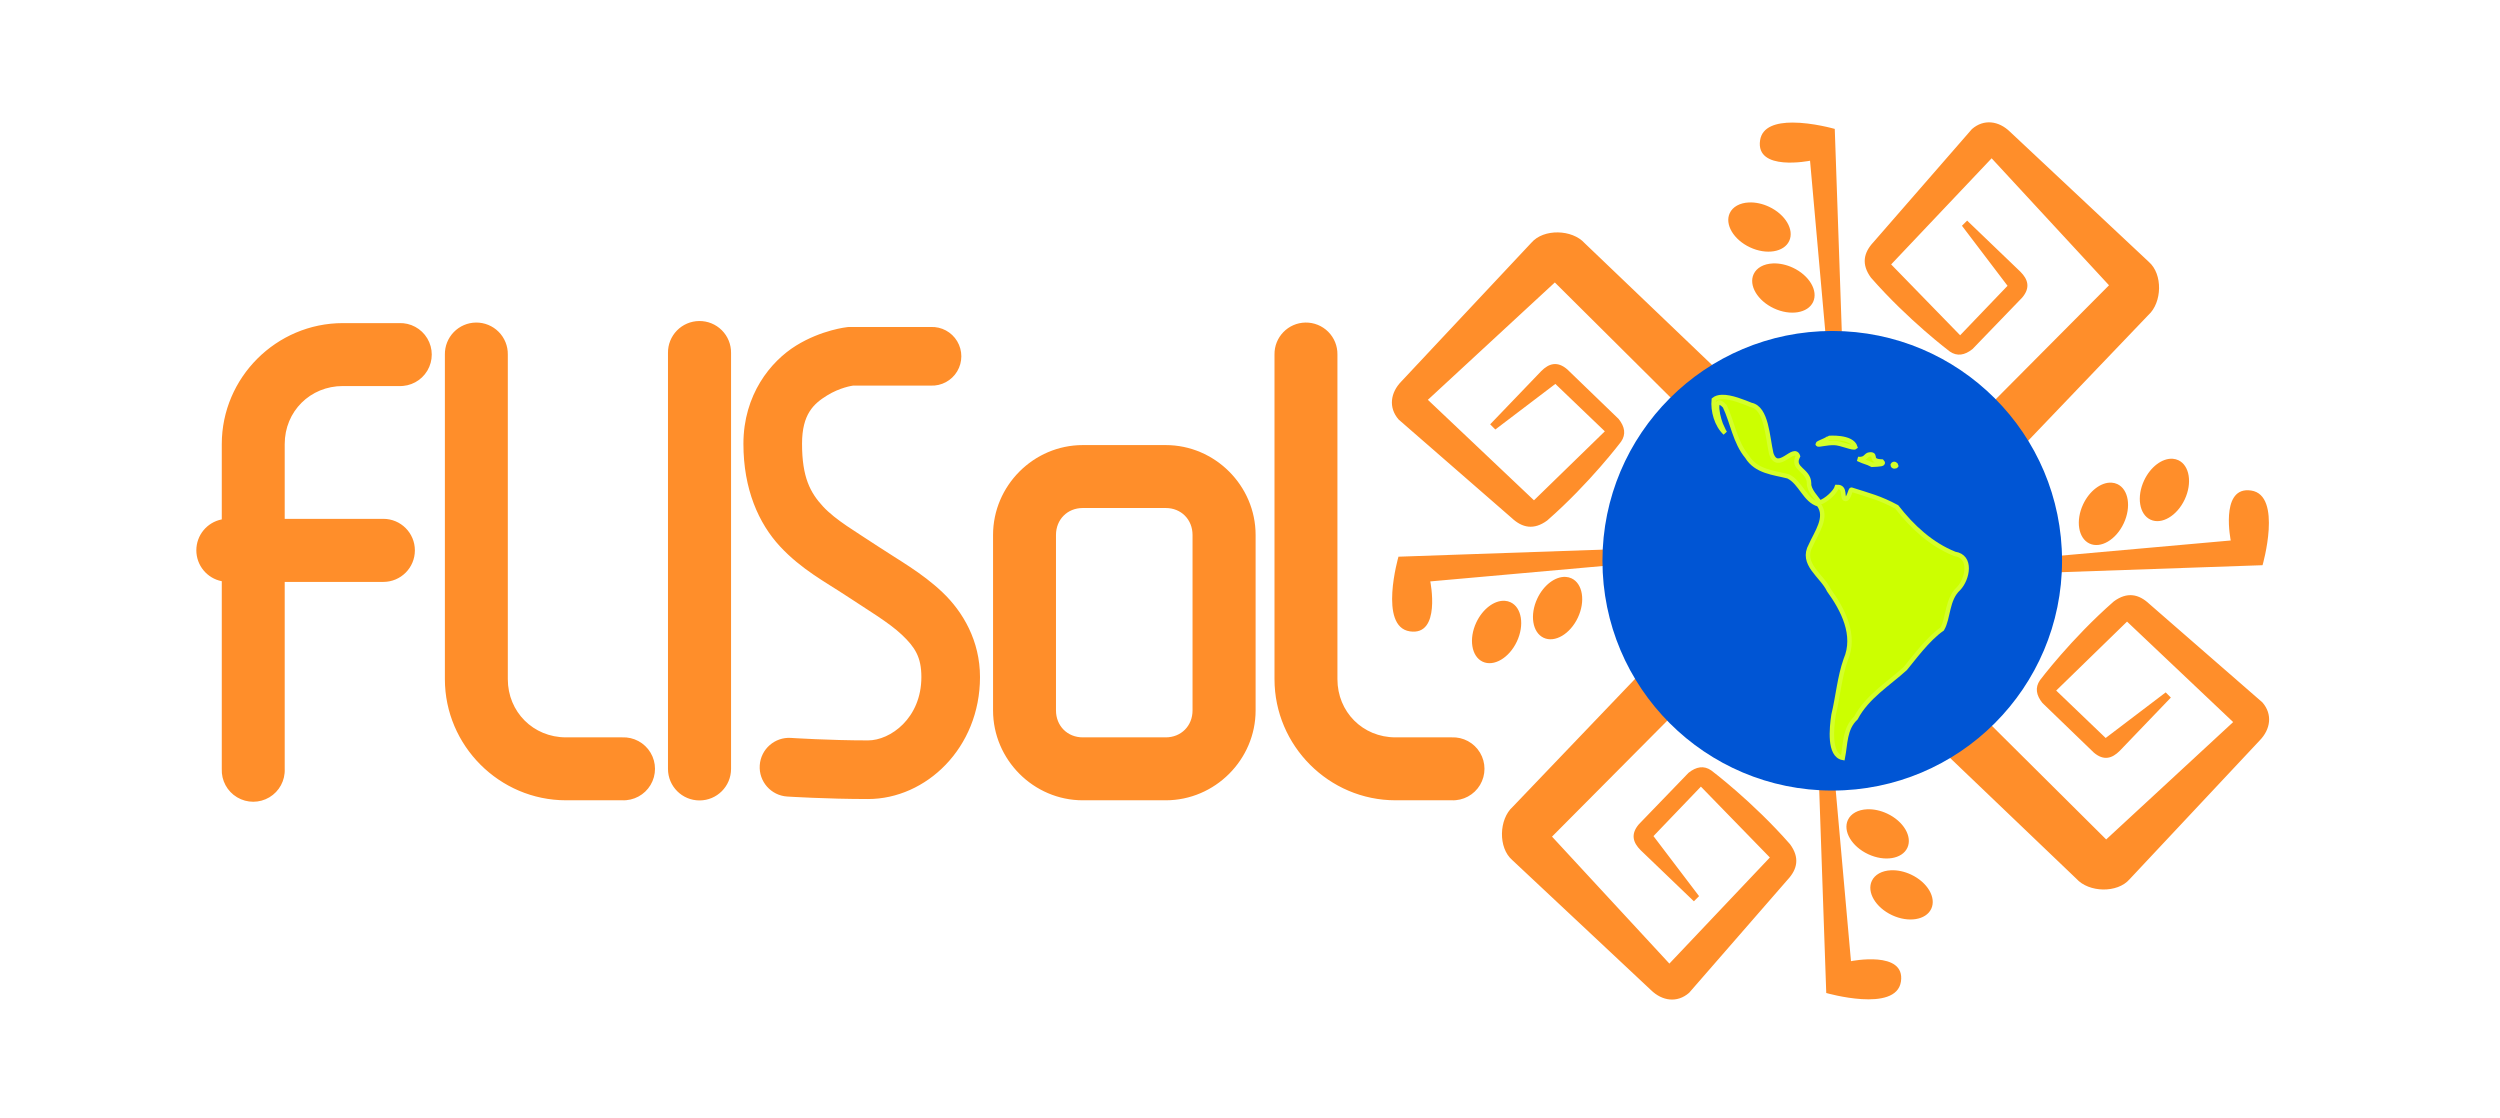
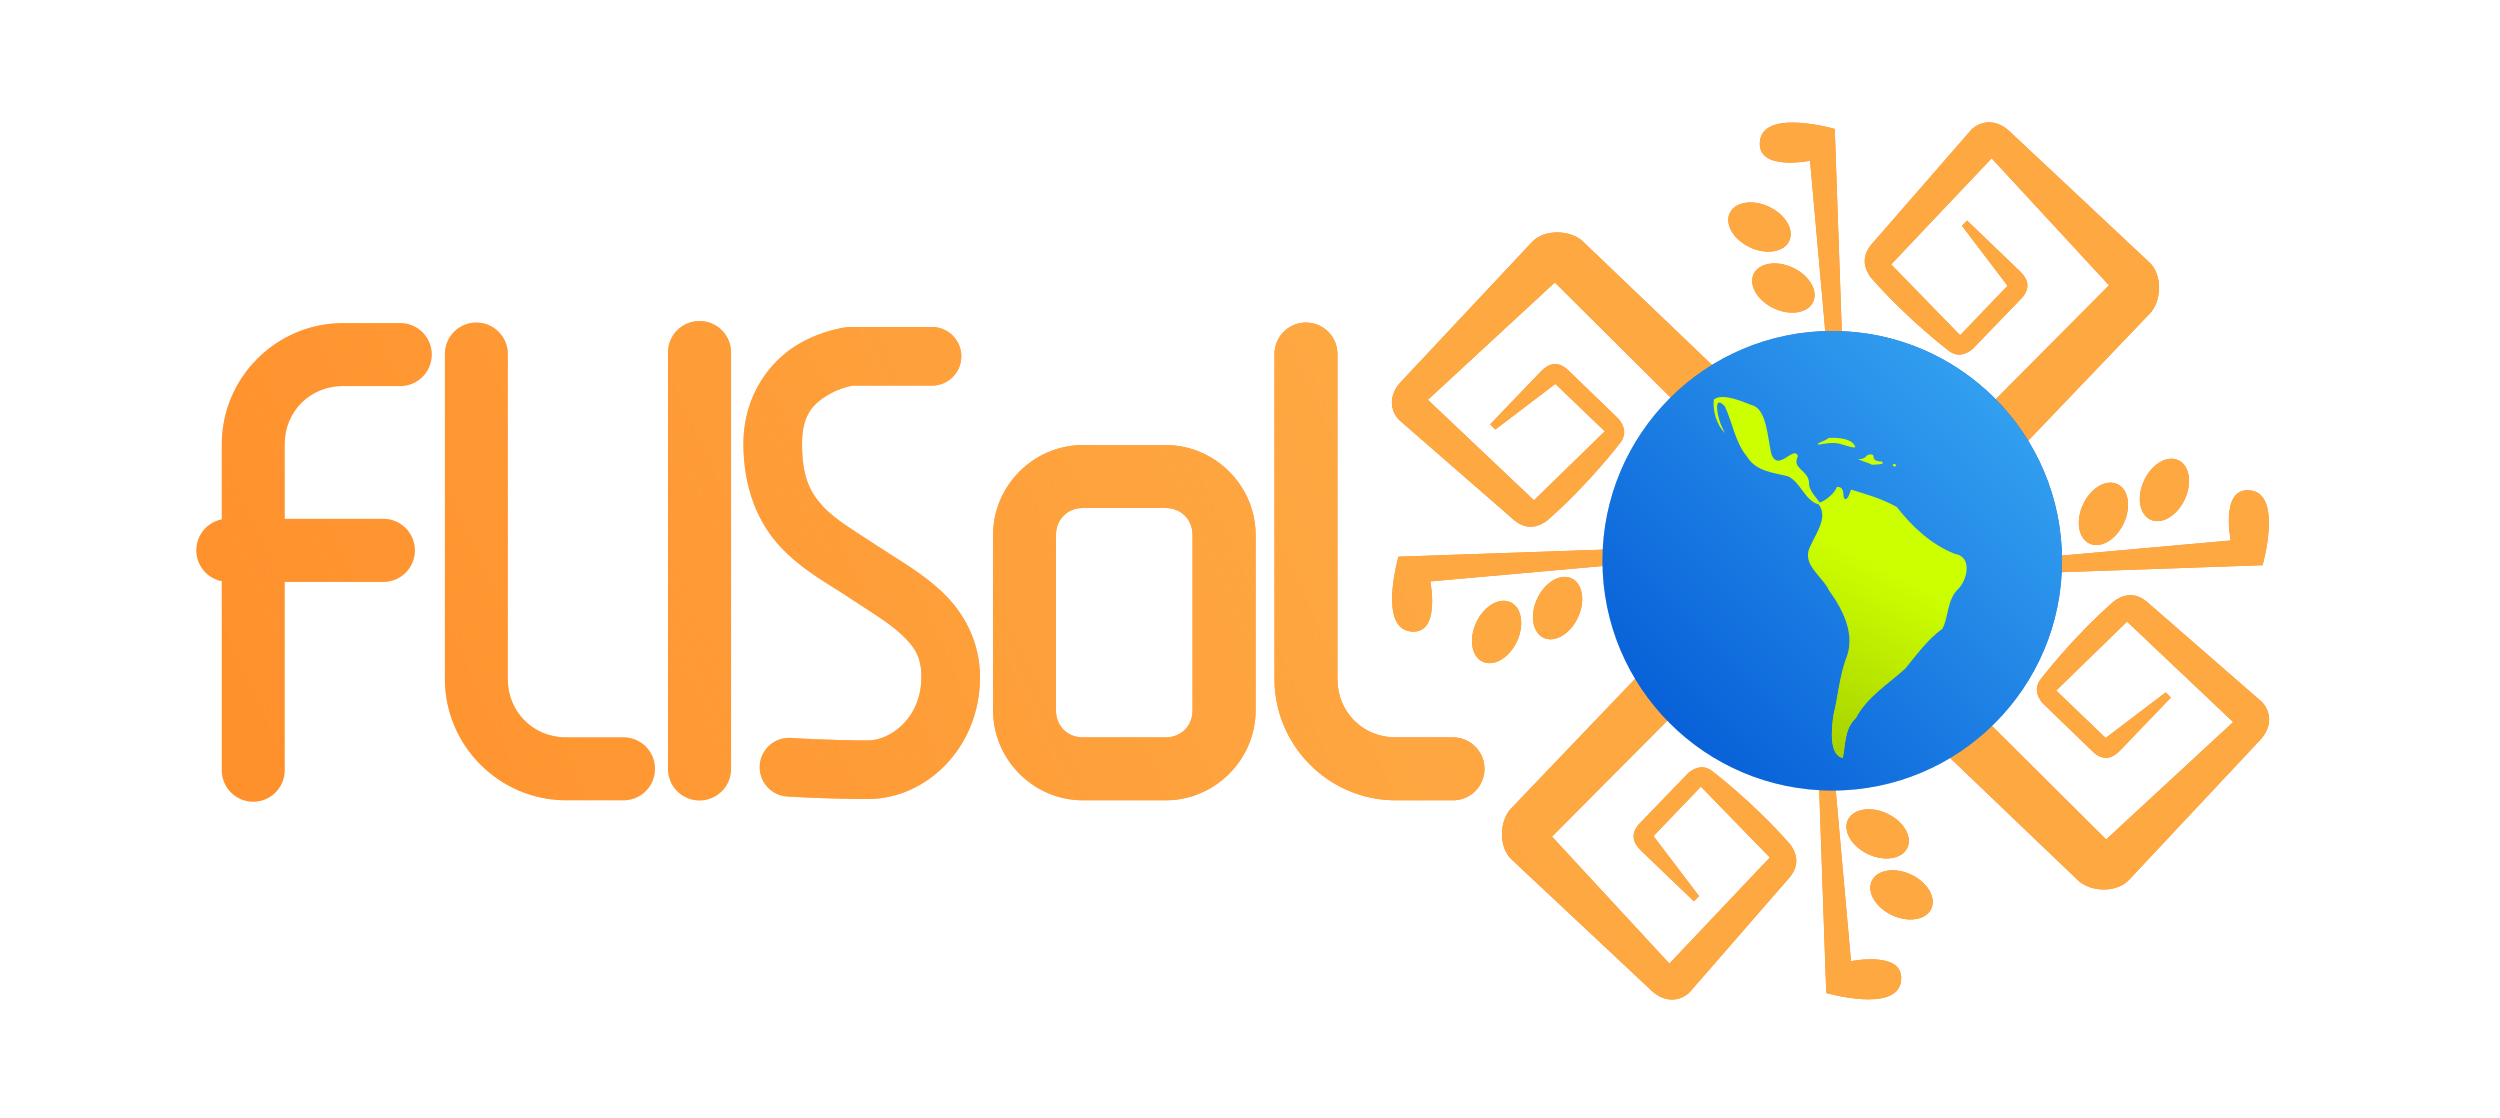
- <svg xmlns="http://www.w3.org/2000/svg" width="143.755mm" height="64.276mm" viewBox="0 0 509.366 227.749" id="svg7212" version="1.1">
+ <svg xmlns="http://www.w3.org/2000/svg" xmlns:xlink="http://www.w3.org/1999/xlink" width="143.755mm" height="64.276mm" viewBox="0 0 509.366 227.749" id="svg7212" version="1.1">
  <defs id="defs7214">
+     <linearGradient id="linearGradient5">
+       <stop style="stop-color:#9fc700;stop-opacity:1;" offset="0" id="stop5" />
+       <stop style="stop-color:#9fc700;stop-opacity:0;" offset="1" id="stop6" />
+     </linearGradient>
+     <linearGradient id="linearGradient3">
+       <stop style="stop-color:#3aaaf3;stop-opacity:1;" offset="0" id="stop3" />
+       <stop style="stop-color:#3aaaf3;stop-opacity:0;" offset="1" id="stop4" />
+     </linearGradient>
+     <linearGradient id="linearGradient1">
+       <stop style="stop-color:#fea842;stop-opacity:1;" offset="0" id="stop1" />
+       <stop style="stop-color:#fea842;stop-opacity:0;" offset="1" id="stop2" />
+     </linearGradient>
    <linearGradient id="linearGradient11737">
      <stop id="stop11739" offset="0" style="stop-color:#ffffff;stop-opacity:0;" />
      <stop style="stop-color:#0046af;stop-opacity:0;" offset="0.704" id="stop11741" />
      <stop style="stop-color:#0044ab;stop-opacity:0.424;" offset="0.868" id="stop11743" />
      <stop id="stop11745" offset="0.954" style="stop-color:#003996;stop-opacity:0.65;" />
      <stop id="stop11747" offset="1" style="stop-color:#002c80;stop-opacity:1;" />
    </linearGradient>
    <linearGradient id="linearGradient11729">
      <stop style="stop-color:#5bcaff;stop-opacity:1;" offset="0" id="stop11731" />
      <stop style="stop-color:#0071de;stop-opacity:1;" offset="1" id="stop11733" />
    </linearGradient>
    <linearGradient id="linearGradient5073">
      <stop style="stop-color:#ffffff;stop-opacity:1;" offset="0" id="stop5075" />
      <stop style="stop-color:#ffffff;stop-opacity:0;" offset="1" id="stop5077" />
    </linearGradient>
+     <linearGradient xlink:href="#linearGradient1" id="linearGradient2" x1="430.875" y1="346.371" x2="193.647" y2="453.857" gradientUnits="userSpaceOnUse" />
+     <linearGradient xlink:href="#linearGradient3" id="linearGradient4" x1="569.613" y1="321.275" x2="478.699" y2="412.662" gradientUnits="userSpaceOnUse" />
+     <linearGradient xlink:href="#linearGradient5" id="linearGradient6" x1="502.375" y1="404.612" x2="523.683" y2="362.47" gradientUnits="userSpaceOnUse" />
  </defs>
  <g id="layer1" transform="translate(-151.0312,-252.1425)">
    <path id="path20109" style="color:#000000;display:inline;overflow:visible;visibility:visible;fill:#ff8e2a;fill-opacity:1;fill-rule:nonzero;stroke:none;stroke-width:2.347;marker:none;enable-background:accumulate" d="M 556.745 277.089 C 555.393 276.963 554.02 277.382 552.801 278.446 L 532.738 301.484 C 530.73 303.627 530.238 305.99 532.227 308.706 C 539.848 317.417 548.295 323.761 548.295 323.761 C 549.8 324.799 551.344 324.523 552.917 323.268 L 563.039 312.783 C 564.753 310.771 564.242 309.065 562.676 307.503 L 551.829 297.089 L 550.772 298.14 L 560.061 310.372 L 550.401 320.452 L 536.347 306.016 L 556.82 284.395 L 580.734 310.266 L 536.862 354.403 L 544.563 362.535 L 588.748 316.332 C 591.552 313.809 591.738 307.996 588.836 305.492 L 560.569 278.995 C 559.431 277.883 558.098 277.214 556.745 277.089 z M 516.235 277.114 C 513.034 277.119 510.068 277.913 509.643 280.723 C 508.673 287.147 519.822 284.889 519.822 284.889 L 523.922 330.832 L 526.687 331.129 L 524.857 278.407 C 524.857 278.407 520.351 277.108 516.235 277.114 z M 507.375 293.391 A 6.688 4.567 25.142 0 0 503.465 295.559 A 6.688 4.567 25.142 0 0 507.58 302.535 A 6.688 4.567 25.142 0 0 515.574 301.242 A 6.688 4.567 25.142 0 0 511.46 294.266 A 6.688 4.567 25.142 0 0 507.375 293.391 z M 468.463 299.494 C 466.381 299.459 464.302 300.139 463.05 301.59 L 436.553 329.856 C 434.33 332.132 433.875 335.185 436.002 337.623 L 459.042 357.686 C 461.186 359.695 463.546 360.187 466.262 358.197 C 474.974 350.576 481.319 342.13 481.319 342.13 C 482.357 340.624 482.079 339.081 480.824 337.508 L 470.341 327.386 C 468.329 325.672 466.621 326.183 465.059 327.749 L 454.648 338.596 L 455.697 339.652 L 467.93 330.363 L 478.01 340.024 L 463.572 354.077 L 441.953 333.604 L 467.824 309.691 L 511.961 353.563 L 520.093 345.863 L 473.89 301.678 C 472.629 300.276 470.545 299.528 468.463 299.494 z M 512.243 305.816 A 6.688 4.567 25.142 0 0 508.336 307.986 A 6.688 4.567 25.142 0 0 512.448 314.961 A 6.688 4.567 25.142 0 0 520.445 313.668 A 6.688 4.567 25.142 0 0 516.33 306.691 A 6.688 4.567 25.142 0 0 512.243 305.816 z M 593.7 345.612 A 4.567 6.688 25.142 0 0 587.89 350.022 A 4.567 6.688 25.142 0 0 589.184 358.018 A 4.567 6.688 25.142 0 0 596.159 353.903 A 4.567 6.688 25.142 0 0 594.866 345.909 A 4.567 6.688 25.142 0 0 593.7 345.612 z M 581.272 350.483 A 4.567 6.688 25.142 0 0 575.464 354.892 A 4.567 6.688 25.142 0 0 576.757 362.887 A 4.567 6.688 25.142 0 0 583.733 358.772 A 4.567 6.688 25.142 0 0 582.44 350.778 A 4.567 6.688 25.142 0 0 581.272 350.483 z M 609.124 352.03 C 603.417 351.802 605.536 362.264 605.536 362.264 L 559.593 366.366 L 559.296 369.13 L 612.018 367.301 C 612.018 367.301 616.124 353.057 609.701 352.087 C 609.5 352.057 609.309 352.038 609.124 352.03 z M 488.685 363.738 L 435.963 365.567 C 435.963 365.567 431.857 379.812 438.28 380.781 C 444.703 381.751 442.447 370.603 442.447 370.603 L 488.39 366.503 L 488.685 363.738 z M 470.058 369.685 A 4.567 6.688 25.142 0 0 464.25 374.094 A 4.567 6.688 25.142 0 0 465.542 382.089 A 4.567 6.688 25.142 0 0 472.519 377.976 A 4.567 6.688 25.142 0 0 471.226 369.98 A 4.567 6.688 25.142 0 0 470.058 369.685 z M 503.419 370.332 L 459.234 416.535 C 456.43 419.057 456.245 424.872 459.146 427.376 L 487.412 453.872 C 489.688 456.095 492.743 456.55 495.182 454.423 L 515.244 431.383 C 517.253 429.239 517.745 426.879 515.755 424.163 C 508.134 415.451 499.686 409.106 499.686 409.106 C 498.181 408.068 496.637 408.346 495.064 409.6 L 484.944 420.083 C 483.23 422.096 483.739 423.804 485.305 425.366 L 496.154 435.777 L 497.21 434.728 L 487.92 422.495 L 497.582 412.415 L 511.634 426.853 L 491.162 448.472 L 467.249 422.601 L 511.121 378.463 L 503.419 370.332 z M 585.544 373.426 C 584.346 373.301 583.079 373.676 581.721 374.671 C 573.009 382.292 566.664 390.739 566.664 390.739 C 565.626 392.244 565.902 393.788 567.157 395.36 L 577.641 405.481 C 579.654 407.195 581.36 406.686 582.922 405.12 L 593.335 394.271 L 592.284 393.214 L 580.053 402.505 L 569.973 392.843 L 584.409 378.791 L 606.03 399.262 L 580.159 423.176 L 536.021 379.304 L 527.89 387.005 L 574.093 431.19 C 576.616 433.994 582.429 434.18 584.933 431.278 L 611.43 403.012 C 613.653 400.737 614.106 397.683 611.979 395.245 L 588.941 375.182 C 587.869 374.178 586.742 373.551 585.544 373.426 z M 457.632 374.554 A 4.567 6.688 25.142 0 0 451.822 378.965 A 4.567 6.688 25.142 0 0 453.115 386.959 A 4.567 6.688 25.142 0 0 460.091 382.845 A 4.567 6.688 25.142 0 0 458.799 374.851 A 4.567 6.688 25.142 0 0 457.632 374.554 z M 521.296 401.74 L 523.123 454.461 C 523.123 454.461 537.368 458.568 538.338 452.145 C 539.308 445.722 528.161 447.977 528.161 447.977 L 524.059 402.034 L 521.296 401.74 z M 531.446 417.031 A 6.688 4.567 25.142 0 0 527.538 419.199 A 6.688 4.567 25.142 0 0 531.653 426.175 A 6.688 4.567 25.142 0 0 539.647 424.882 A 6.688 4.567 25.142 0 0 535.533 417.906 A 6.688 4.567 25.142 0 0 531.446 417.031 z M 536.316 429.458 A 6.688 4.567 25.142 0 0 532.407 431.626 A 6.688 4.567 25.142 0 0 536.521 438.602 A 6.688 4.567 25.142 0 0 544.516 437.31 A 6.688 4.567 25.142 0 0 540.403 430.333 A 6.688 4.567 25.142 0 0 536.316 429.458 z " />
    <path style="color:#000000;font-style:normal;font-variant:normal;font-weight:normal;font-stretch:normal;font-size:medium;line-height:normal;font-family:Sans;-inkscape-font-specification:Sans;text-indent:0;text-align:start;text-decoration:none;text-decoration-line:none;letter-spacing:normal;word-spacing:normal;text-transform:none;writing-mode:lr-tb;direction:ltr;baseline-shift:baseline;text-anchor:start;display:inline;overflow:visible;visibility:visible;fill:#ff8e2a;fill-opacity:1;stroke:none;stroke-width:1.811;marker:none;enable-background:accumulate" d="m 293.47,317.55 a 6.417,6.417 0 0 0 -6.34,6.51 v 84.743 a 6.425,6.425 0 0 0 12.85,0 v -84.743 a 6.417,6.417 0 0 0 -6.51,-6.51 z m -45.456,0.311 a 6.417,6.417 0 0 0 -6.34,6.51 v 66.147 c 0,13.561 11.12,24.681 24.681,24.681 h 11.435 a 6.417,6.417 0 1 0 0,-12.822 H 266.355 c -6.674,0 -11.859,-5.186 -11.859,-11.859 v -66.147 a 6.417,6.417 0 0 0 -6.482,-6.51 z m 169.004,0 a 6.417,6.417 0 0 0 -6.312,6.51 v 66.147 c 0,13.561 11.092,24.681 24.653,24.681 H 446.794 a 6.417,6.417 0 1 0 0,-12.822 h -11.435 c -6.674,0 -11.831,-5.186 -11.831,-11.859 v -66.147 a 6.417,6.417 0 0 0 -6.51,-6.51 z m -196.119,0.113 c -13.561,0 -24.681,11.092 -24.681,24.653 v 15.341 a 6.417,6.417 0 0 0 0,12.595 v 38.239 a 6.417,6.417 0 1 0 12.822,0 V 370.705 h 20.096 a 6.425,6.425 0 0 0 0,-12.85 h -20.096 v -15.228 c 0,-6.674 5.186,-11.831 11.859,-11.831 h 11.407 a 6.417,6.417 0 1 0 0,-12.822 z m 103.055,0.793 -0.311,0.028 c 0,0 -5.216,0.541 -10.416,3.764 -5.2,3.223 -10.727,10.013 -10.727,20.011 0,9.222 3.092,16.186 7.444,20.888 4.352,4.703 9.393,7.339 13.388,9.991 4.537,3.013 8.779,5.493 11.463,8.038 2.684,2.545 3.963,4.549 3.963,8.604 0,8.396 -6.33,12.907 -10.869,12.907 -7.922,0 -15.709,-0.509 -15.709,-0.509 a 5.984,5.984 0 0 0 -0.764,11.944 c 0,0 8.052,0.51 16.473,0.51 11.804,0 22.813,-10.398 22.813,-24.851 0,-7.369 -3.456,-13.298 -7.67,-17.294 -4.215,-3.996 -9.02,-6.618 -13.077,-9.312 -4.6,-3.054 -8.654,-5.36 -11.237,-8.152 -2.583,-2.791 -4.274,-5.917 -4.274,-12.765 0,-6.072 2.379,-8.166 5.095,-9.85 2.603,-1.614 5.081,-1.98 5.293,-2.01 h 15.822 a 5.978,5.978 0 1 0 0,-11.944 h -16.36 -0.34 z m 47.692,24.059 c -10.032,0 -18.284,8.281 -18.284,18.313 v 35.748 c 0,10.032 8.252,18.313 18.284,18.313 h 16.898 c 10.032,0 18.313,-8.281 18.313,-18.313 V 361.139 c 0,-10.032 -8.281,-18.313 -18.313,-18.313 z m 0,12.822 h 16.898 c 3.145,0 5.463,2.346 5.463,5.491 v 35.748 c 0,3.145 -2.318,5.491 -5.463,5.491 h -16.898 c -3.145,0 -5.463,-2.346 -5.463,-5.491 V 361.139 c 0,-3.145 2.318,-5.491 5.463,-5.491 z" id="path20219" />
+     <path id="path20109-9" style="color:#000000;display:inline;overflow:visible;visibility:visible;fill:url(#linearGradient2);fill-opacity:1;fill-rule:nonzero;stroke:none;stroke-width:2.347;marker:none;enable-background:accumulate" d="M 556.745 277.089 C 555.393 276.963 554.02 277.382 552.801 278.446 L 532.738 301.484 C 530.73 303.627 530.238 305.99 532.227 308.706 C 539.848 317.417 548.295 323.761 548.295 323.761 C 549.8 324.799 551.344 324.523 552.917 323.268 L 563.039 312.783 C 564.753 310.771 564.242 309.065 562.676 307.503 L 551.829 297.089 L 550.772 298.14 L 560.061 310.372 L 550.401 320.452 L 536.347 306.016 L 556.82 284.395 L 580.734 310.266 L 536.862 354.403 L 544.563 362.535 L 588.748 316.332 C 591.552 313.809 591.738 307.996 588.836 305.492 L 560.569 278.995 C 559.431 277.883 558.098 277.214 556.745 277.089 z M 516.235 277.114 C 513.034 277.119 510.068 277.913 509.643 280.723 C 508.673 287.147 519.822 284.889 519.822 284.889 L 523.922 330.832 L 526.687 331.129 L 524.857 278.407 C 524.857 278.407 520.351 277.108 516.235 277.114 z M 507.375 293.391 A 6.688 4.567 25.142 0 0 503.465 295.559 A 6.688 4.567 25.142 0 0 507.58 302.535 A 6.688 4.567 25.142 0 0 515.574 301.242 A 6.688 4.567 25.142 0 0 511.46 294.266 A 6.688 4.567 25.142 0 0 507.375 293.391 z M 468.463 299.494 C 466.381 299.459 464.302 300.139 463.05 301.59 L 436.553 329.856 C 434.33 332.132 433.875 335.185 436.002 337.623 L 459.042 357.686 C 461.186 359.695 463.546 360.187 466.262 358.197 C 474.974 350.576 481.319 342.13 481.319 342.13 C 482.357 340.624 482.079 339.081 480.824 337.508 L 470.341 327.386 C 468.329 325.672 466.621 326.183 465.059 327.749 L 454.648 338.596 L 455.697 339.652 L 467.93 330.363 L 478.01 340.024 L 463.572 354.077 L 441.953 333.604 L 467.824 309.691 L 511.961 353.563 L 520.093 345.863 L 473.89 301.678 C 472.629 300.276 470.545 299.528 468.463 299.494 z M 512.243 305.816 A 6.688 4.567 25.142 0 0 508.336 307.986 A 6.688 4.567 25.142 0 0 512.448 314.961 A 6.688 4.567 25.142 0 0 520.445 313.668 A 6.688 4.567 25.142 0 0 516.33 306.691 A 6.688 4.567 25.142 0 0 512.243 305.816 z M 293.471 317.55 A 6.417 6.417 0 0 0 287.13 324.061 L 287.13 408.802 A 6.425 6.425 0 0 0 299.98 408.802 L 299.98 324.061 A 6.417 6.417 0 0 0 293.471 317.55 z M 248.015 317.861 A 6.417 6.417 0 0 0 241.674 324.372 L 241.674 390.519 C 241.674 404.08 252.794 415.2 266.355 415.2 L 277.79 415.2 A 6.417 6.417 0 1 0 277.79 402.379 L 266.355 402.379 C 259.681 402.379 254.495 397.193 254.495 390.519 L 254.495 324.372 A 6.417 6.417 0 0 0 248.015 317.861 z M 417.018 317.861 A 6.417 6.417 0 0 0 410.706 324.372 L 410.706 390.519 C 410.706 404.08 421.798 415.2 435.359 415.2 L 446.794 415.2 A 6.417 6.417 0 1 0 446.794 402.379 L 435.359 402.379 C 428.685 402.379 423.529 397.193 423.529 390.519 L 423.529 324.372 A 6.417 6.417 0 0 0 417.018 317.861 z M 220.899 317.974 C 207.338 317.974 196.218 329.067 196.218 342.628 L 196.218 357.968 A 6.417 6.417 0 0 0 196.218 370.564 L 196.218 408.802 A 6.417 6.417 0 1 0 209.039 408.802 L 209.039 370.705 L 229.135 370.705 A 6.425 6.425 0 0 0 229.135 357.855 L 209.039 357.855 L 209.039 342.628 C 209.039 335.954 214.225 330.797 220.899 330.797 L 232.304 330.797 A 6.417 6.417 0 1 0 232.304 317.974 L 220.899 317.974 z M 323.954 318.767 L 323.643 318.795 C 323.643 318.795 318.426 319.336 313.226 322.559 C 308.026 325.783 302.5 332.573 302.5 342.571 C 302.5 351.793 305.591 358.757 309.943 363.46 C 314.295 368.162 319.337 370.798 323.332 373.45 C 327.869 376.463 332.11 378.943 334.794 381.488 C 337.478 384.033 338.756 386.039 338.756 390.094 C 338.756 398.49 332.428 402.999 327.889 402.999 C 319.967 402.999 312.179 402.49 312.179 402.49 A 5.984 5.984 0 0 0 311.415 414.434 C 311.415 414.434 319.469 414.945 327.889 414.945 C 339.693 414.945 350.702 404.548 350.702 390.094 C 350.702 382.725 347.247 376.796 343.032 372.8 C 338.817 368.804 334.011 366.181 329.955 363.487 C 325.355 360.433 321.3 358.126 318.717 355.335 C 316.135 352.544 314.444 349.419 314.444 342.571 C 314.444 336.499 316.823 334.405 319.539 332.722 C 322.143 331.108 324.619 330.741 324.831 330.711 L 340.653 330.711 A 5.978 5.978 0 1 0 340.653 318.767 L 324.293 318.767 L 323.954 318.767 z M 371.646 342.826 C 361.614 342.826 353.363 351.106 353.363 361.138 L 353.363 396.887 C 353.363 406.919 361.614 415.2 371.646 415.2 L 388.545 415.2 C 398.577 415.2 406.857 406.92 406.857 396.887 L 406.857 361.138 C 406.857 351.106 398.577 342.826 388.545 342.826 L 371.646 342.826 z M 593.7 345.612 A 4.567 6.688 25.142 0 0 587.89 350.022 A 4.567 6.688 25.142 0 0 589.184 358.018 A 4.567 6.688 25.142 0 0 596.159 353.903 A 4.567 6.688 25.142 0 0 594.866 345.909 A 4.567 6.688 25.142 0 0 593.7 345.612 z M 581.272 350.483 A 4.567 6.688 25.142 0 0 575.464 354.892 A 4.567 6.688 25.142 0 0 576.757 362.887 A 4.567 6.688 25.142 0 0 583.733 358.772 A 4.567 6.688 25.142 0 0 582.44 350.778 A 4.567 6.688 25.142 0 0 581.272 350.483 z M 609.124 352.03 C 603.417 351.802 605.536 362.264 605.536 362.264 L 559.593 366.366 L 559.296 369.13 L 612.018 367.301 C 612.018 367.301 616.124 353.057 609.701 352.087 C 609.5 352.057 609.309 352.038 609.124 352.03 z M 371.646 355.648 L 388.545 355.648 C 391.69 355.648 394.007 357.993 394.007 361.138 L 394.007 396.887 C 394.007 400.032 391.69 402.379 388.545 402.379 L 371.646 402.379 C 368.501 402.379 366.184 400.032 366.184 396.887 L 366.184 361.138 C 366.184 357.993 368.501 355.648 371.646 355.648 z M 488.685 363.738 L 435.963 365.567 C 435.963 365.567 431.857 379.812 438.28 380.781 C 444.703 381.751 442.447 370.603 442.447 370.603 L 488.39 366.503 L 488.685 363.738 z M 470.058 369.685 A 4.567 6.688 25.142 0 0 464.25 374.094 A 4.567 6.688 25.142 0 0 465.542 382.089 A 4.567 6.688 25.142 0 0 472.519 377.976 A 4.567 6.688 25.142 0 0 471.226 369.98 A 4.567 6.688 25.142 0 0 470.058 369.685 z M 503.419 370.332 L 459.234 416.535 C 456.43 419.057 456.245 424.872 459.146 427.376 L 487.412 453.872 C 489.688 456.095 492.743 456.55 495.182 454.423 L 515.244 431.383 C 517.253 429.239 517.745 426.879 515.755 424.163 C 508.134 415.451 499.686 409.106 499.686 409.106 C 498.181 408.068 496.637 408.346 495.064 409.6 L 484.944 420.083 C 483.23 422.096 483.739 423.804 485.305 425.366 L 496.154 435.777 L 497.21 434.728 L 487.92 422.495 L 497.582 412.415 L 511.634 426.853 L 491.162 448.472 L 467.249 422.601 L 511.121 378.463 L 503.419 370.332 z M 585.544 373.426 C 584.346 373.301 583.079 373.676 581.721 374.671 C 573.009 382.292 566.664 390.739 566.664 390.739 C 565.626 392.244 565.902 393.788 567.157 395.36 L 577.641 405.481 C 579.654 407.195 581.36 406.686 582.922 405.12 L 593.335 394.271 L 592.284 393.214 L 580.053 402.505 L 569.973 392.843 L 584.409 378.791 L 606.03 399.262 L 580.159 423.176 L 536.021 379.304 L 527.89 387.005 L 574.093 431.19 C 576.616 433.994 582.429 434.18 584.933 431.278 L 611.43 403.012 C 613.653 400.737 614.106 397.683 611.979 395.245 L 588.941 375.182 C 587.869 374.178 586.742 373.551 585.544 373.426 z M 457.632 374.554 A 4.567 6.688 25.142 0 0 451.822 378.965 A 4.567 6.688 25.142 0 0 453.115 386.959 A 4.567 6.688 25.142 0 0 460.091 382.845 A 4.567 6.688 25.142 0 0 458.799 374.851 A 4.567 6.688 25.142 0 0 457.632 374.554 z M 521.296 401.74 L 523.123 454.461 C 523.123 454.461 537.368 458.568 538.338 452.145 C 539.308 445.722 528.161 447.977 528.161 447.977 L 524.059 402.034 L 521.296 401.74 z M 531.446 417.031 A 6.688 4.567 25.142 0 0 527.538 419.199 A 6.688 4.567 25.142 0 0 531.653 426.175 A 6.688 4.567 25.142 0 0 539.647 424.882 A 6.688 4.567 25.142 0 0 535.533 417.906 A 6.688 4.567 25.142 0 0 531.446 417.031 z M 536.316 429.458 A 6.688 4.567 25.142 0 0 532.407 431.626 A 6.688 4.567 25.142 0 0 536.521 438.602 A 6.688 4.567 25.142 0 0 544.516 437.31 A 6.688 4.567 25.142 0 0 540.403 430.333 A 6.688 4.567 25.142 0 0 536.316 429.458 z " />
    <circle r="46.82" cy="366.396" cx="524.345" style="color:#000000;display:inline;overflow:visible;visibility:visible;fill:#0055d4;fill-opacity:1;fill-rule:nonzero;stroke:none;stroke-width:0.687;marker:none;enable-background:accumulate" id="path20223" />
-     <path id="path20231" d="m 501.826,333.029 c -0.634,0.026 -1.193,0.184 -1.619,0.534 -0.236,2.282 0.569,5.211 2.311,6.813 -0.15,-0.195 -0.332,-0.548 -0.582,-1.13 -0.773,-1.315 -2.164,-7.147 0.519,-4.333 1.573,3.305 2.085,7.338 4.528,10.267 1.862,3.057 5.398,3.254 8.379,4.019 2.589,1.256 3.421,4.974 6.21,5.714 1.985,2.581 -0.505,5.812 -1.588,8.304 -2.172,3.847 2.284,6.182 3.695,9.199 2.854,3.939 5.56,9.156 3.412,14.113 -1.27,3.586 -1.578,7.548 -2.484,11.287 -0.403,2.652 -0.975,8.225 1.887,8.744 0.574,-2.868 0.347,-5.955 2.657,-8.116 2.272,-4.324 6.7,-7.021 10.062,-10.078 1.551,-1.842 4.555,-6.024 7.531,-8.069 1.319,-2.233 0.925,-6.028 3.349,-8.242 1.857,-1.964 2.78,-6.524 -0.786,-7.064 -4.752,-1.894 -8.662,-5.49 -11.822,-9.56 -3.423,-1.844 -5.573,-2.348 -9.224,-3.522 -0.222,-0.072 -0.527,1.918 -1.193,1.911 -0.91,-0.009 0.21,-2.546 -1.767,-2.47 -0.331,1.091 -2.222,2.815 -3.522,3.187 -0.502,-0.818 -2.283,-2.536 -2.154,-3.925 -0.059,-2.797 -3.632,-2.866 -2.264,-5.526 -0.817,-2.344 -4.099,3.441 -5.439,-0.518 -0.792,-3.439 -0.93,-9.267 -4.103,-9.921 -1.529,-0.606 -4.087,-1.695 -5.99,-1.617 z m 19.637,9.668 c 0.314,0.098 1.717,-0.329 3.262,-0.305 1.456,0.024 3.886,1.222 4.326,0.84 -0.686,-2.276 -5.528,-1.858 -5.437,-1.847 -0.731,0.615 -2.675,1.115 -2.152,1.312 z m 15.939,4.327 c -0.121,0.214 -0.736,0.267 -0.737,-0.171 0.242,-0.423 0.712,-0.06 0.737,0.171 z m -2.924,-0.844 c -2.749,-0.085 -0.942,-1.485 -2.402,-1.454 -1.023,0.022 -0.733,1.096 -2.507,0.931 1.631,0.768 1.741,0.579 2.877,1.186 1.612,-0.095 2.602,-0.072 2.032,-0.663 z" style="font-size:12px;fill:#ccff00;fill-opacity:1;fill-rule:nonzero;stroke:#d4ff2a;stroke-width:0.906;stroke-opacity:1" />
+     <circle r="46.82" cy="366.396" cx="524.345" style="color:#000000;display:inline;overflow:visible;visibility:visible;fill:url(#linearGradient4);fill-opacity:1;fill-rule:nonzero;stroke:none;stroke-width:0.687;marker:none;enable-background:accumulate" id="path20223-2" />
+     <path id="path20231" d="m 501.826,333.029 c -0.634,0.026 -1.193,0.184 -1.619,0.534 -0.236,2.282 0.569,5.211 2.311,6.813 -0.15,-0.195 -0.332,-0.548 -0.582,-1.13 -0.773,-1.315 -2.164,-7.147 0.519,-4.333 1.573,3.305 2.085,7.338 4.528,10.267 1.862,3.057 5.398,3.254 8.379,4.019 2.589,1.256 3.421,4.974 6.21,5.714 1.985,2.581 -0.505,5.812 -1.588,8.304 -2.172,3.847 2.284,6.182 3.695,9.199 2.854,3.939 5.56,9.156 3.412,14.113 -1.27,3.586 -1.578,7.548 -2.484,11.287 -0.403,2.652 -0.975,8.225 1.887,8.744 0.574,-2.868 0.347,-5.955 2.657,-8.116 2.272,-4.324 6.7,-7.021 10.062,-10.078 1.551,-1.842 4.555,-6.024 7.531,-8.069 1.319,-2.233 0.925,-6.028 3.349,-8.242 1.857,-1.964 2.78,-6.524 -0.786,-7.064 -4.752,-1.894 -8.662,-5.49 -11.822,-9.56 -3.423,-1.844 -5.573,-2.348 -9.224,-3.522 -0.222,-0.072 -0.527,1.918 -1.193,1.911 -0.91,-0.009 0.21,-2.546 -1.767,-2.47 -0.331,1.091 -2.222,2.815 -3.522,3.187 -0.502,-0.818 -2.283,-2.536 -2.154,-3.925 -0.059,-2.797 -3.632,-2.866 -2.264,-5.526 -0.817,-2.344 -4.099,3.441 -5.439,-0.518 -0.792,-3.439 -0.93,-9.267 -4.103,-9.921 -1.529,-0.606 -4.087,-1.695 -5.99,-1.617 z m 19.637,9.668 c 0.314,0.098 1.717,-0.329 3.262,-0.305 1.456,0.024 3.886,1.222 4.326,0.84 -0.686,-2.276 -5.528,-1.858 -5.437,-1.847 -0.731,0.615 -2.675,1.115 -2.152,1.312 z m 15.939,4.327 c -0.121,0.214 -0.736,0.267 -0.737,-0.171 0.242,-0.423 0.712,-0.06 0.737,0.171 z m -2.924,-0.844 c -2.749,-0.085 -0.942,-1.485 -2.402,-1.454 -1.023,0.022 -0.733,1.096 -2.507,0.931 1.631,0.768 1.741,0.579 2.877,1.186 1.612,-0.095 2.602,-0.072 2.032,-0.663 z" style="font-size:12px;fill:#ccff00;fill-opacity:1;fill-rule:nonzero;stroke:none;stroke-width:0.906;stroke-opacity:1" />
+     <path id="path20231-0" d="m 501.826,333.029 c -0.634,0.026 -1.193,0.184 -1.619,0.534 -0.236,2.282 0.569,5.211 2.311,6.813 -0.15,-0.195 -0.332,-0.548 -0.582,-1.13 -0.773,-1.315 -2.164,-7.147 0.519,-4.333 1.573,3.305 2.085,7.338 4.528,10.267 1.862,3.057 5.398,3.254 8.379,4.019 2.589,1.256 3.421,4.974 6.21,5.714 1.985,2.581 -0.505,5.812 -1.588,8.304 -2.172,3.847 2.284,6.182 3.695,9.199 2.854,3.939 5.56,9.156 3.412,14.113 -1.27,3.586 -1.578,7.548 -2.484,11.287 -0.403,2.652 -0.975,8.225 1.887,8.744 0.574,-2.868 0.347,-5.955 2.657,-8.116 2.272,-4.324 6.7,-7.021 10.062,-10.078 1.551,-1.842 4.555,-6.024 7.531,-8.069 1.319,-2.233 0.925,-6.028 3.349,-8.242 1.857,-1.964 2.78,-6.524 -0.786,-7.064 -4.752,-1.894 -8.662,-5.49 -11.822,-9.56 -3.423,-1.844 -5.573,-2.348 -9.224,-3.522 -0.222,-0.072 -0.527,1.918 -1.193,1.911 -0.91,-0.009 0.21,-2.546 -1.767,-2.47 -0.331,1.091 -2.222,2.815 -3.522,3.187 -0.502,-0.818 -2.283,-2.536 -2.154,-3.925 -0.059,-2.797 -3.632,-2.866 -2.264,-5.526 -0.817,-2.344 -4.099,3.441 -5.439,-0.518 -0.792,-3.439 -0.93,-9.267 -4.103,-9.921 -1.529,-0.606 -4.087,-1.695 -5.99,-1.617 z m 19.637,9.668 c 0.314,0.098 1.717,-0.329 3.262,-0.305 1.456,0.024 3.886,1.222 4.326,0.84 -0.686,-2.276 -5.528,-1.858 -5.437,-1.847 -0.731,0.615 -2.675,1.115 -2.152,1.312 z m 15.939,4.327 c -0.121,0.214 -0.736,0.267 -0.737,-0.171 0.242,-0.423 0.712,-0.06 0.737,0.171 z m -2.924,-0.844 c -2.749,-0.085 -0.942,-1.485 -2.402,-1.454 -1.023,0.022 -0.733,1.096 -2.507,0.931 1.631,0.768 1.741,0.579 2.877,1.186 1.612,-0.095 2.602,-0.072 2.032,-0.663 z" style="font-size:12px;fill:url(#linearGradient6);fill-opacity:1;fill-rule:nonzero;stroke:none;stroke-width:0.906;stroke-opacity:1" />
  </g>
</svg>
